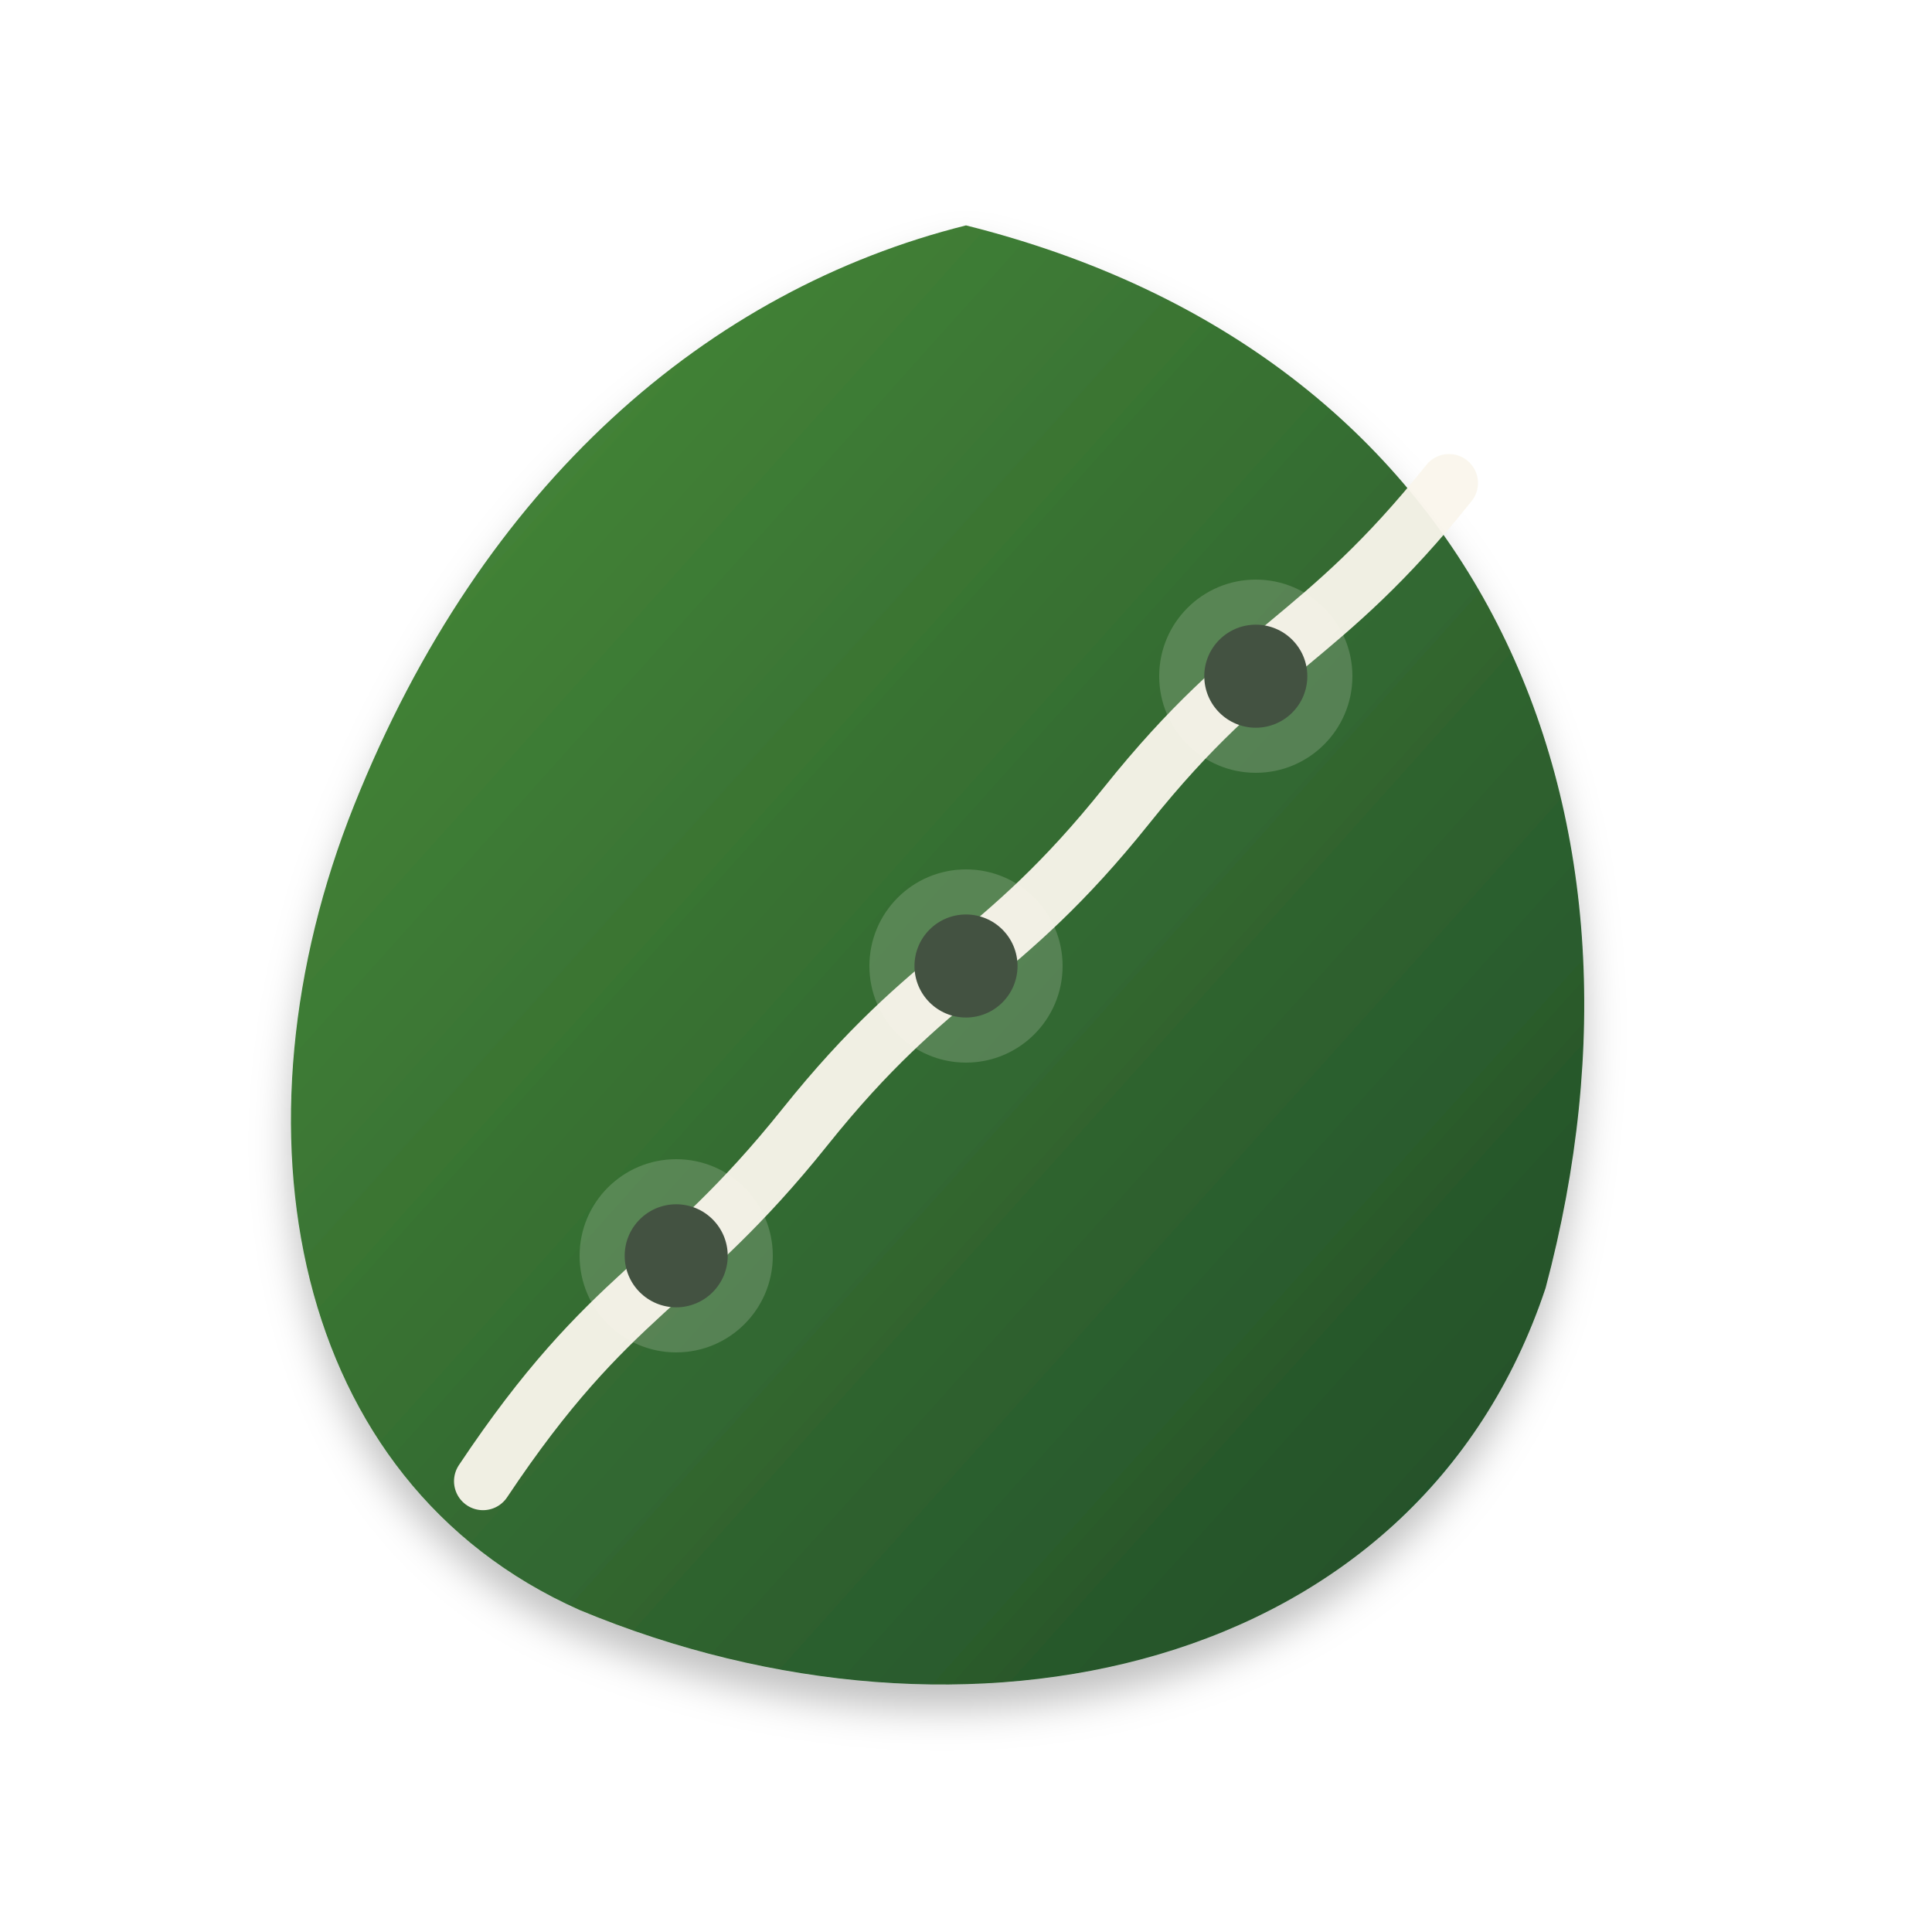
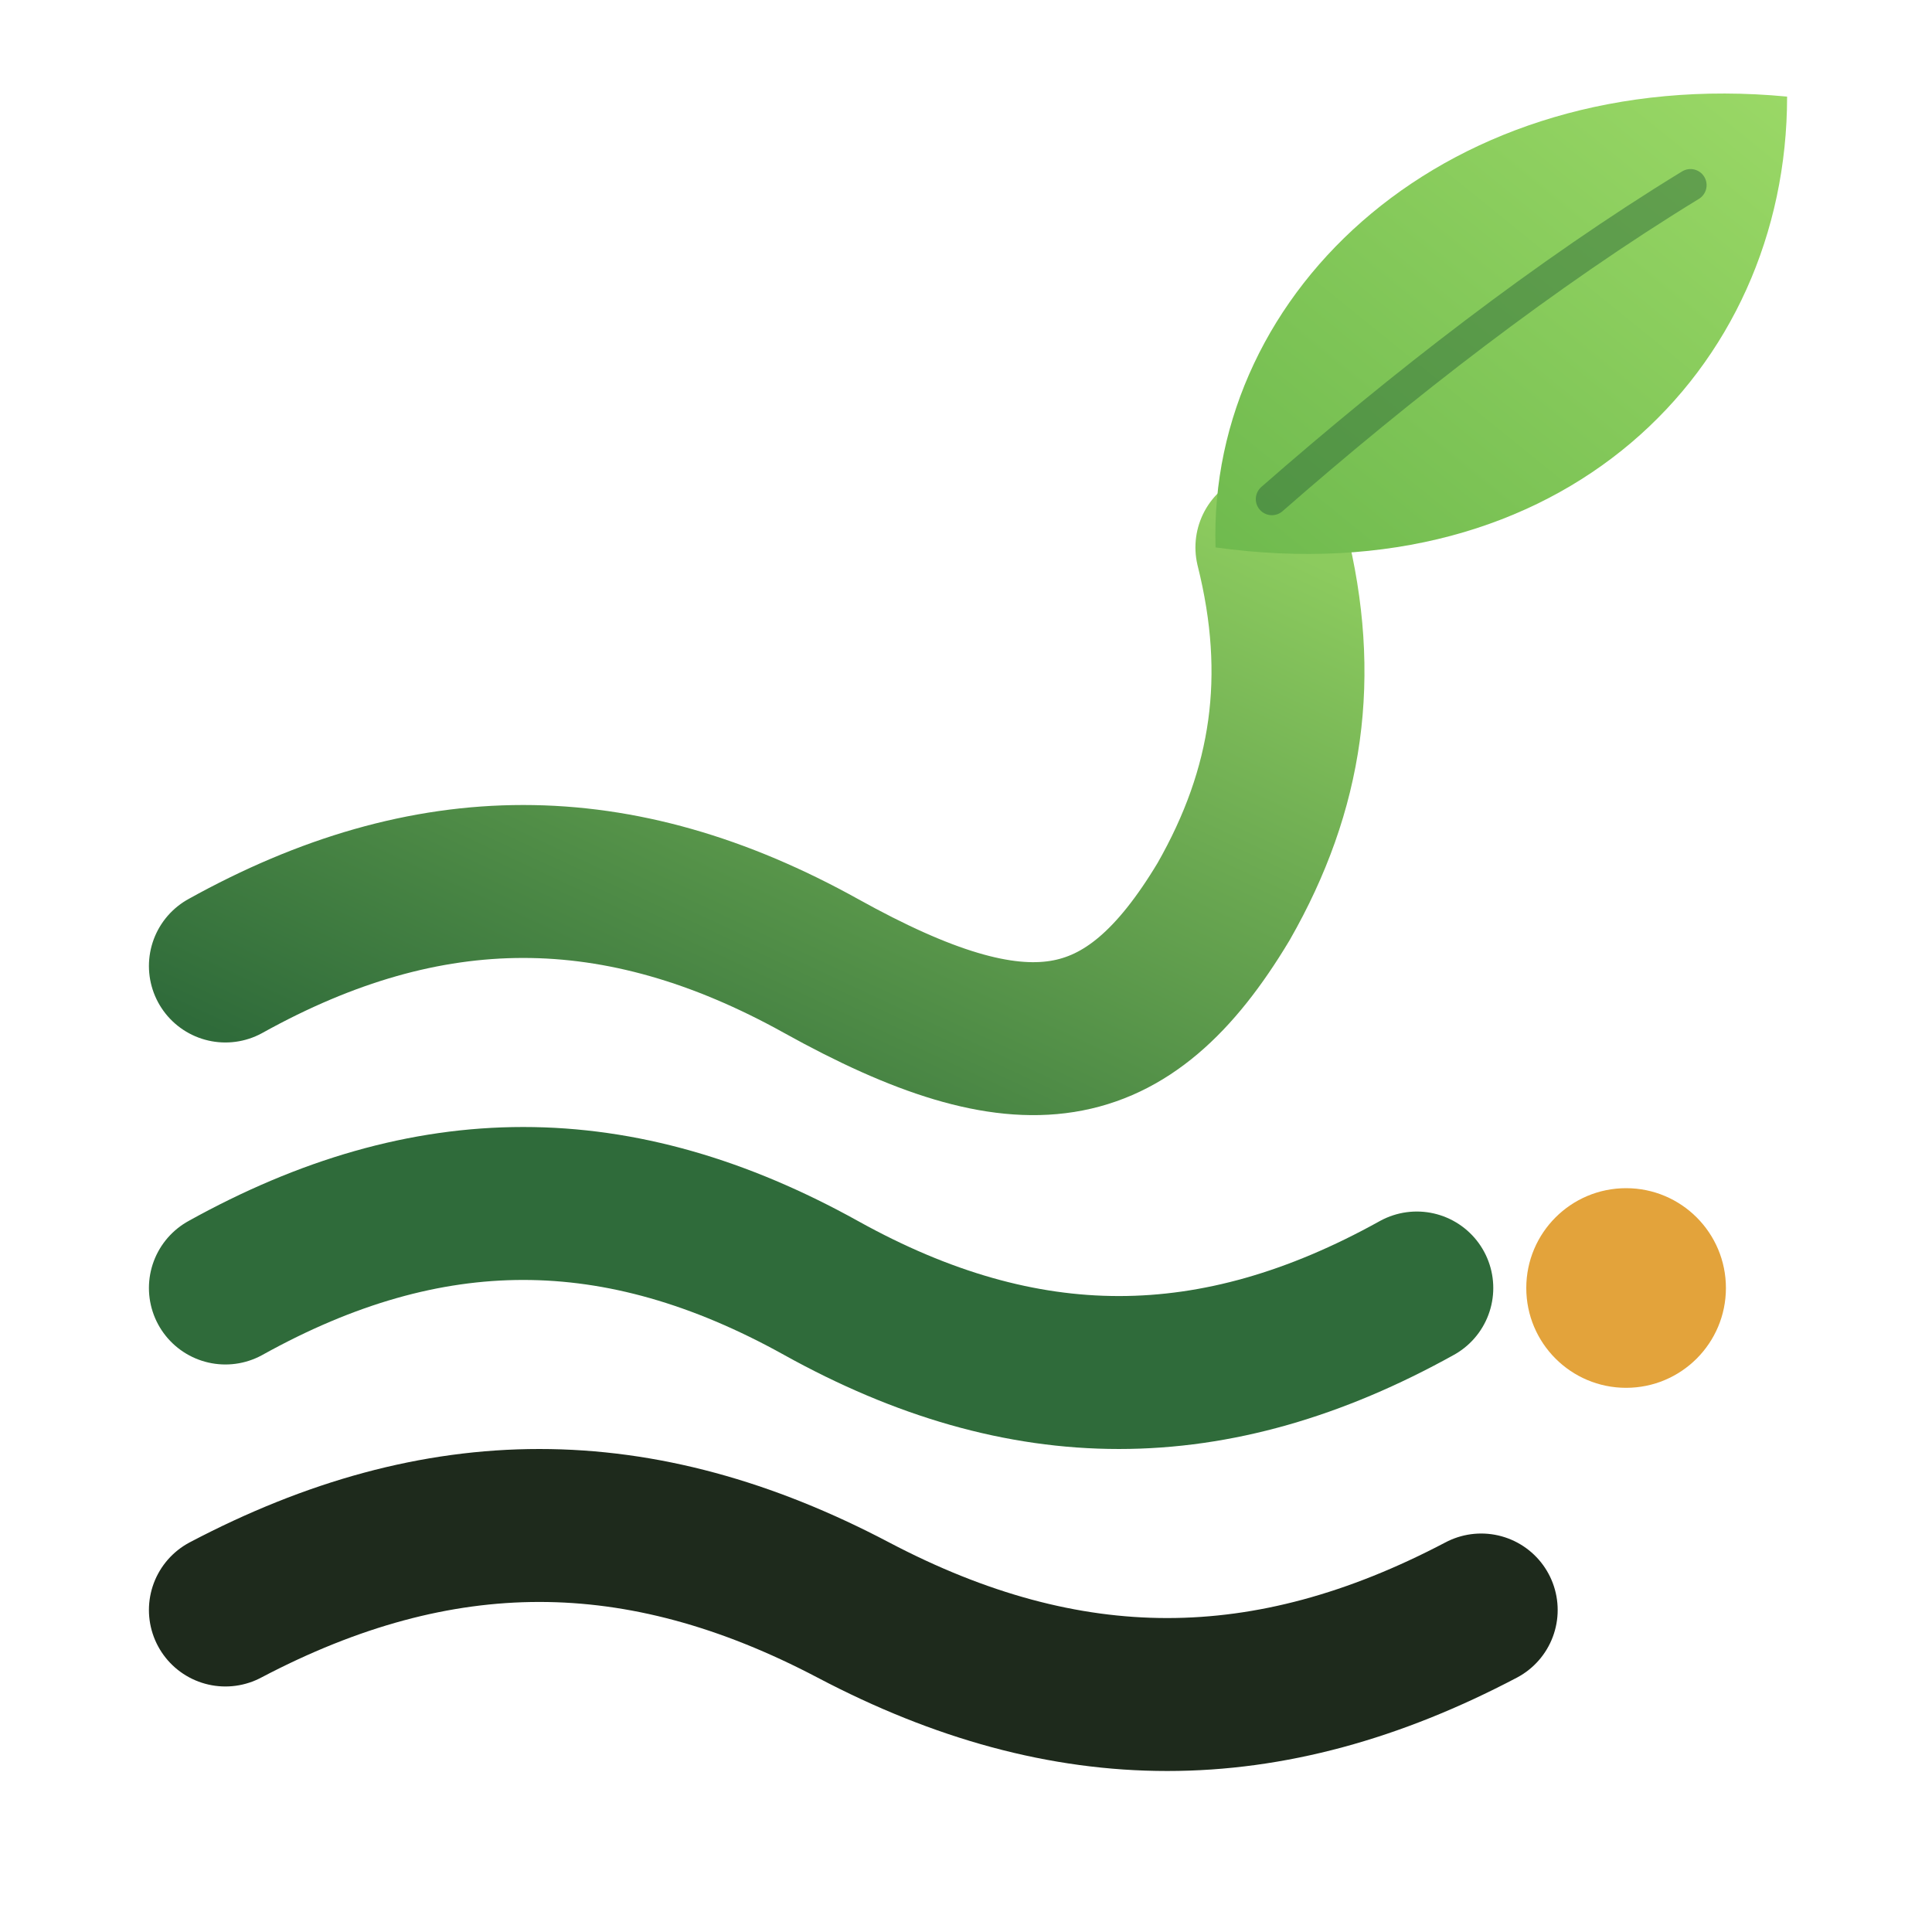
<svg xmlns="http://www.w3.org/2000/svg" viewBox="0 0 120 120" width="120" height="120" role="img" aria-label="Tilthwave mark">
  <defs>
-     <linearGradient id="leafGrad" x1="0" y1="0" x2="1" y2="1">
-       <stop offset="0%" stop-color="#4A8E3A" />
-       <stop offset="100%" stop-color="#1F4A28" />
+     <linearGradient id="twShoot" x1="0" y1="1" x2="1" y2="0">
+       <stop offset="0%" stop-color="#2F6B3A" />
+       <stop offset="100%" stop-color="#8CCB5E" />
    </linearGradient>
-     <filter id="leafShadow" x="-20%" y="-20%" width="140%" height="140%">
-       <feGaussianBlur in="SourceAlpha" stdDeviation="1.2" />
-       <feOffset dx="0" dy="1.5" result="off" />
-       <feComponentTransfer>
-         <feFuncA type="linear" slope="0.25" />
-       </feComponentTransfer>
-       <feMerge>
-         <feMergeNode />
-         <feMergeNode in="SourceGraphic" />
-       </feMerge>
-     </filter>
+     <linearGradient id="twLeaf" x1="0" y1="1" x2="1" y2="0">
+       <stop offset="0%" stop-color="#6FBA4E" />
+       <stop offset="100%" stop-color="#9AD866" />
+     </linearGradient>
  </defs>
-   <g filter="url(#leafShadow)">
-     <path d="M60 14              C 92 22, 104 50, 96 80              C 88 104, 60 110, 36 100              C 18 92, 14 70, 22 50              C 30 30, 44 18, 60 14 Z" fill="url(#leafGrad)" />
+   <g fill="none" stroke-linecap="round" stroke-linejoin="round" stroke-width="9.5">
+     <path d="M14 100 C 27.3 93, 39.7 93, 53.0 100 S 78.7 107, 92 100" stroke="#1E2A1C" />
+     <path d="M14 80 C 26.6 73, 38.4 73, 51.0 80 S 75.4 87, 88 80" stroke="#2F6B3A" />
+     <path d="M14 60 C 26.6 53, 38.4 53, 51 60 S 70 66, 76 56 C 80 49, 81 42, 79 34" stroke="url(#twShoot)" />
  </g>
-   <path d="M30 92            C 38 80, 42 80, 50 70            C 58 60, 62 60, 70 50            C 78 40, 82 40, 90 30" stroke="#FAF6EC" stroke-width="3.6" stroke-linecap="round" fill="none" stroke-dasharray="0" opacity="0.95" />
-   <circle cx="42" cy="78" r="3.2" fill="#1B2E1B" />
-   <circle cx="60" cy="60" r="3.2" fill="#1B2E1B" />
-   <circle cx="78" cy="42" r="3.2" fill="#1B2E1B" />
-   <circle cx="42" cy="78" r="6" fill="#FAF6EC" opacity="0.18" />
-   <circle cx="60" cy="60" r="6" fill="#FAF6EC" opacity="0.18" />
-   <circle cx="78" cy="42" r="6" fill="#FAF6EC" opacity="0.18" />
+   <path d="M75.5 34 C 75 18, 90 4, 111 6 C 111 23, 97 37, 75.5 34 Z" fill="url(#twLeaf)" />
+   <path d="M79 31 C 87 24, 96 17, 105 11.5" stroke="#2F6B3A" stroke-width="2" stroke-linecap="round" fill="none" opacity="0.5" />
+   <circle cx="101" cy="80" r="6.2" fill="#E3A33B" />
</svg>
